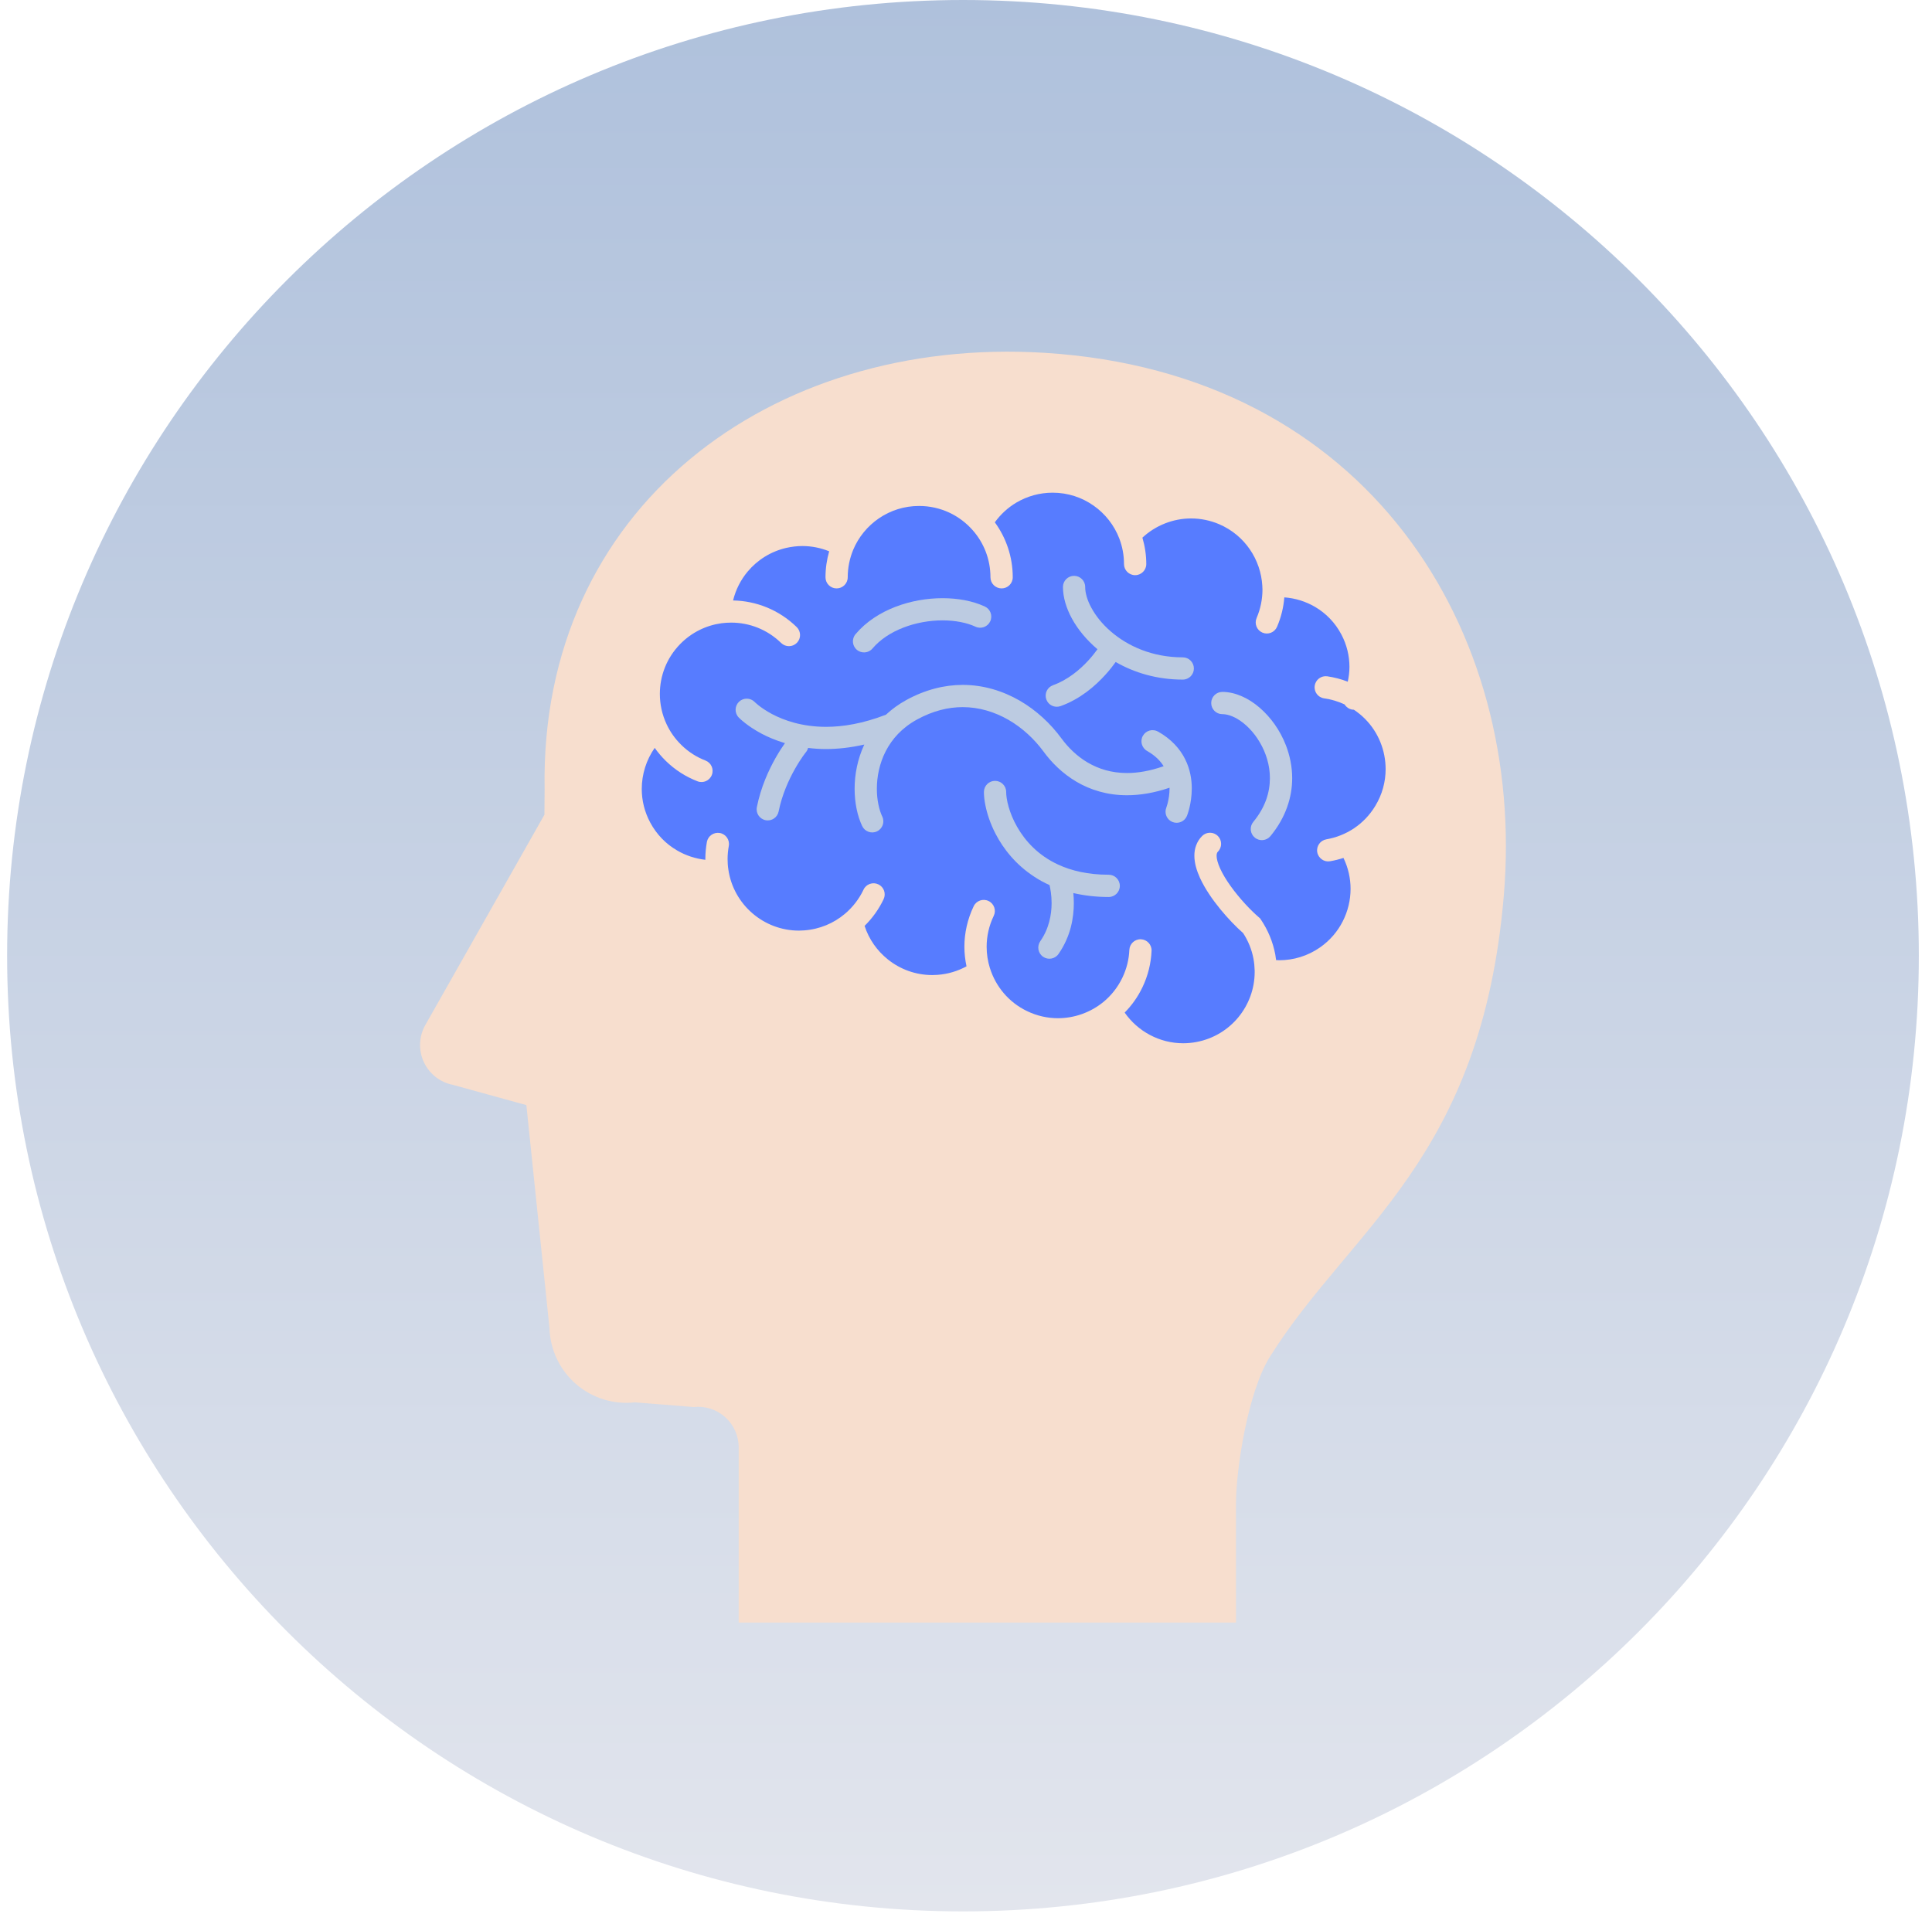
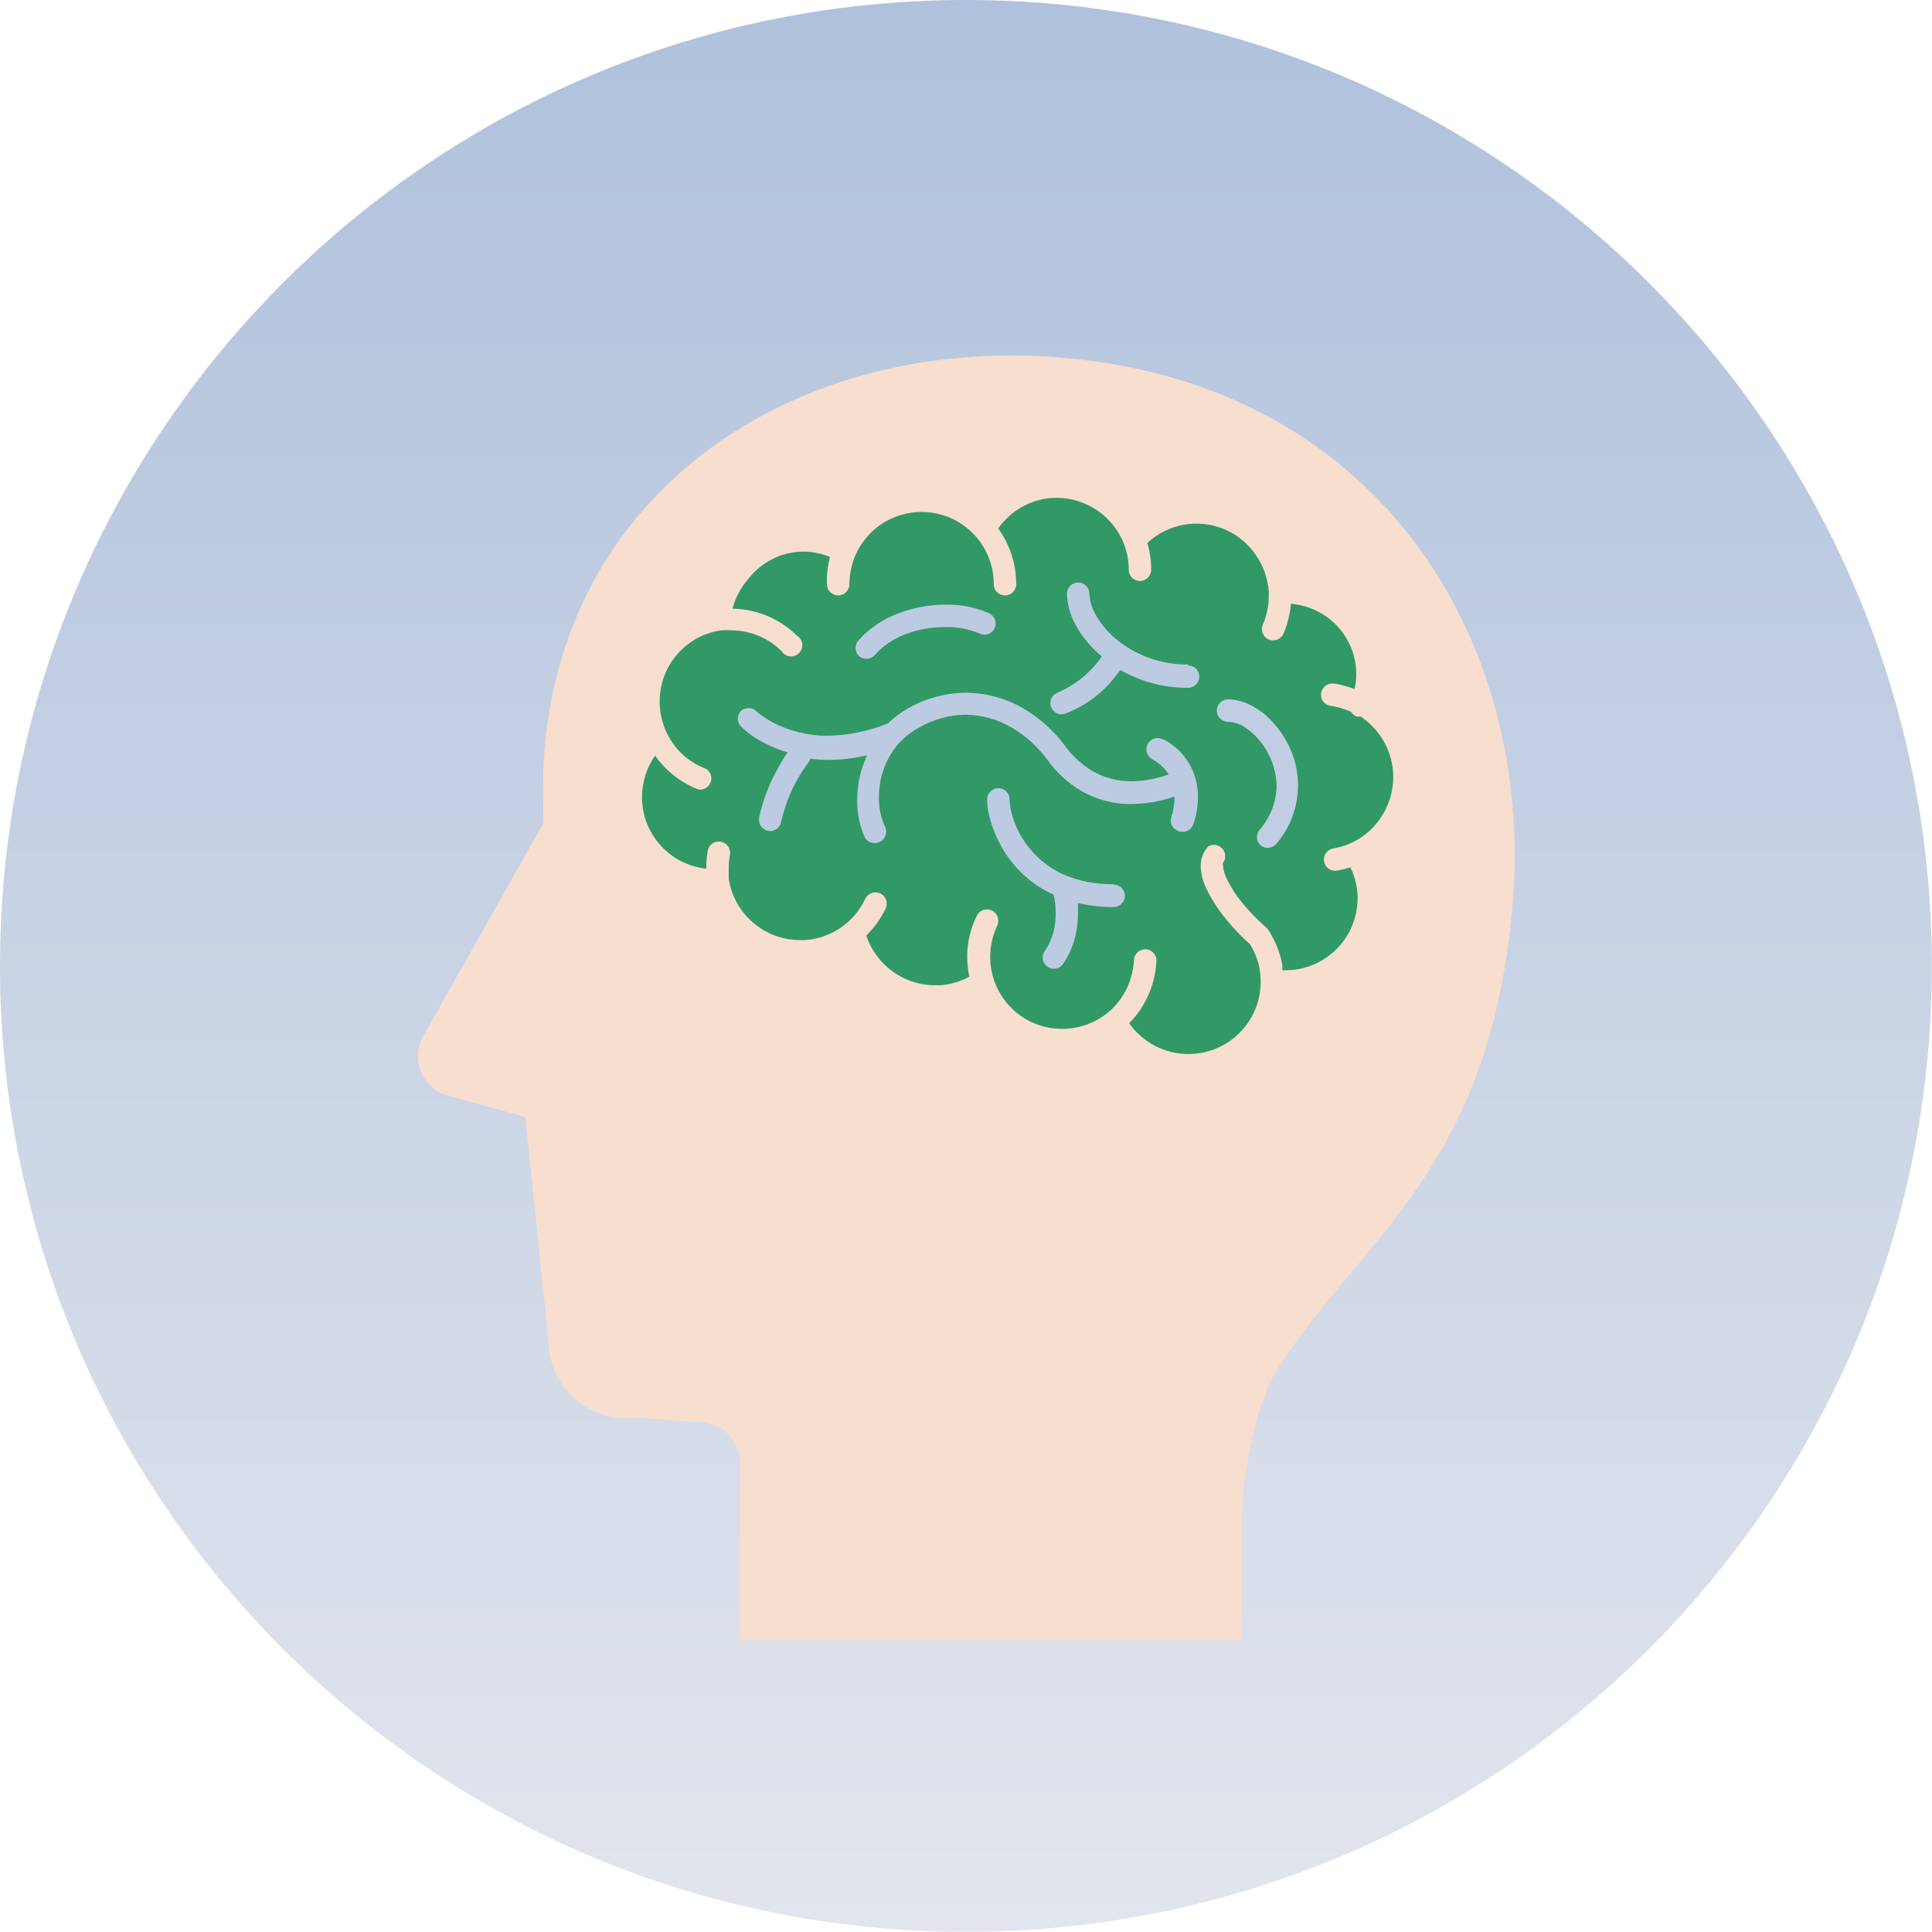
- <svg xmlns="http://www.w3.org/2000/svg" width="127" height="126" viewBox="0 0 127 126" fill="none">
-   <circle cx="63.301" cy="62.833" r="62.833" fill="url(#paint0_linear_4741_2343)" />
-   <circle cx="66.319" cy="54.791" r="26.641" fill="#577CFF" />
-   <path d="M72.88 57.51C71.515 57.51 70.427 57.247 69.554 56.842C68.246 56.236 67.399 55.303 66.866 54.372C66.6 53.909 66.416 53.448 66.301 53.043C66.185 52.639 66.14 52.283 66.141 52.071C66.141 51.665 65.814 51.338 65.409 51.338C65.005 51.338 64.678 51.665 64.678 52.071C64.678 52.334 64.71 52.624 64.775 52.943C64.887 53.503 65.097 54.148 65.442 54.815C65.956 55.809 66.775 56.855 67.999 57.647C68.306 57.85 68.635 58.031 68.992 58.192C69.049 58.435 69.128 58.861 69.127 59.378C69.127 59.752 69.085 60.168 68.972 60.597C68.859 61.025 68.676 61.46 68.38 61.885C68.153 62.219 68.234 62.673 68.567 62.903C68.898 63.132 69.353 63.051 69.583 62.718C69.983 62.142 70.237 61.542 70.387 60.971C70.536 60.399 70.588 59.854 70.588 59.378C70.588 59.14 70.575 58.916 70.556 58.715C71.26 58.877 72.03 58.974 72.88 58.974C73.284 58.974 73.612 58.646 73.612 58.242C73.612 57.838 73.284 57.51 72.88 57.51Z" fill="#BCCBE1" />
-   <path d="M76.123 48.098C75.771 47.902 75.327 48.023 75.127 48.376C74.928 48.726 75.053 49.172 75.405 49.372C75.944 49.681 76.272 50.022 76.492 50.375C75.59 50.691 74.793 50.823 74.085 50.823C73.053 50.822 72.209 50.549 71.494 50.13C70.784 49.713 70.211 49.14 69.775 48.548C69.057 47.568 68.124 46.697 67.023 46.06C65.922 45.427 64.651 45.029 63.284 45.029C62.088 45.029 60.828 45.338 59.577 46.024C59.067 46.303 58.622 46.631 58.237 46.989C56.716 47.575 55.407 47.787 54.297 47.787C52.717 47.784 51.538 47.362 50.749 46.946C50.356 46.737 50.062 46.53 49.871 46.38C49.776 46.303 49.705 46.244 49.662 46.204L49.619 46.162L49.611 46.154C49.33 45.867 48.87 45.859 48.578 46.138C48.288 46.419 48.28 46.88 48.56 47.172C48.602 47.214 49.103 47.726 50.066 48.238C50.487 48.461 51.003 48.679 51.599 48.858C51.441 49.081 51.224 49.408 50.988 49.822C50.536 50.62 50.016 51.743 49.753 53.062C49.671 53.461 49.929 53.845 50.325 53.924C50.721 54.005 51.105 53.745 51.184 53.349C51.406 52.237 51.862 51.246 52.261 50.544C52.461 50.189 52.644 49.912 52.777 49.721C52.844 49.628 52.897 49.555 52.933 49.509C52.951 49.486 52.964 49.47 52.972 49.459L52.983 49.449L52.984 49.446C53.05 49.364 53.094 49.271 53.12 49.172C53.491 49.22 53.882 49.247 54.297 49.247C55.065 49.247 55.908 49.156 56.815 48.951C56.363 49.919 56.179 50.931 56.178 51.857C56.18 52.788 56.358 53.637 56.676 54.311C56.849 54.675 57.285 54.832 57.649 54.659C58.013 54.485 58.17 54.05 57.996 53.685C57.794 53.264 57.638 52.595 57.641 51.857C57.639 51.059 57.814 50.184 58.226 49.383C58.641 48.583 59.282 47.854 60.28 47.306C61.331 46.729 62.338 46.492 63.284 46.49C64.365 46.492 65.382 46.804 66.292 47.327C67.2 47.85 67.992 48.588 68.596 49.411C69.127 50.137 69.839 50.851 70.753 51.391C71.666 51.931 72.788 52.286 74.085 52.284C74.943 52.284 75.874 52.131 76.879 51.79L76.88 51.841C76.88 52.199 76.824 52.525 76.768 52.756C76.742 52.869 76.713 52.962 76.693 53.019C76.684 53.049 76.677 53.071 76.672 53.084L76.668 53.095V53.096C76.52 53.47 76.7 53.893 77.075 54.044C77.45 54.193 77.876 54.01 78.026 53.637C78.046 53.585 78.338 52.853 78.342 51.841C78.342 51.261 78.241 50.579 77.901 49.907C77.566 49.231 76.987 48.585 76.123 48.098Z" fill="#BCCBE1" />
-   <path d="M57.354 42.635C57.858 42.041 58.573 41.574 59.388 41.261C60.203 40.944 61.11 40.787 61.961 40.787C62.788 40.787 63.56 40.939 64.124 41.203C64.493 41.373 64.927 41.212 65.094 40.846C65.263 40.48 65.104 40.044 64.739 39.877C63.922 39.499 62.961 39.33 61.961 39.328C60.933 39.328 59.862 39.512 58.861 39.896C57.865 40.28 56.939 40.867 56.241 41.692C55.978 41.999 56.017 42.46 56.324 42.72C56.633 42.983 57.096 42.943 57.354 42.635Z" fill="#BCCBE1" />
-   <path d="M68.652 23.196C50.632 22.087 35.457 33.423 35.801 51.893L35.788 53.565L27.959 67.39C27.537 68.135 27.499 69.039 27.857 69.817C28.214 70.596 28.922 71.156 29.763 71.322L34.601 72.656L36.12 87.316C36.161 88.729 36.789 90.061 37.855 90.988C38.921 91.917 40.328 92.356 41.732 92.199L45.595 92.507C46.349 92.423 47.104 92.664 47.669 93.171C48.234 93.676 48.558 94.399 48.558 95.158V106.678H81.247C81.247 106.678 81.247 101.092 81.247 98.864C81.247 96.634 82.017 91.539 83.475 89.205C88.775 80.732 97.401 76.224 98.856 58.848C100.313 41.47 89.941 24.507 68.652 23.196ZM90.4 52.994C89.667 54.205 88.482 54.959 87.188 55.182C86.791 55.252 86.522 55.628 86.589 56.027C86.66 56.424 87.038 56.694 87.435 56.623C87.732 56.572 88.024 56.498 88.313 56.405C88.624 57.051 88.78 57.745 88.78 58.436C88.78 59.174 88.604 59.907 88.267 60.57C87.932 61.232 87.435 61.822 86.783 62.281C85.962 62.856 85.029 63.13 84.103 63.132C84.029 63.132 83.957 63.124 83.884 63.122C83.868 63 83.853 62.879 83.832 62.76V62.758C83.672 61.911 83.341 61.136 82.888 60.462L82.833 60.38L82.758 60.315C82.205 59.84 81.471 59.062 80.904 58.268C80.618 57.872 80.376 57.471 80.212 57.114C80.046 56.755 79.97 56.444 79.973 56.26C79.973 56.178 79.985 56.121 80.001 56.084C80.014 56.048 80.028 56.026 80.056 55.997C80.341 55.713 80.341 55.249 80.056 54.962C79.77 54.678 79.308 54.678 79.024 54.962C78.844 55.139 78.709 55.353 78.628 55.581C78.543 55.803 78.512 56.035 78.512 56.26C78.515 56.766 78.668 57.246 78.882 57.722C79.209 58.432 79.695 59.137 80.222 59.781C80.718 60.385 81.243 60.929 81.715 61.345C82.041 61.843 82.279 62.407 82.396 63.028C82.444 63.29 82.469 63.55 82.475 63.799V63.804C82.475 63.836 82.476 63.869 82.476 63.903C82.476 65.007 82.083 66.053 81.407 66.876C80.731 67.697 79.779 68.294 78.65 68.507C78.356 68.563 78.064 68.59 77.776 68.59C76.226 68.591 74.792 67.811 73.93 66.573C74.395 66.102 74.791 65.551 75.091 64.924V64.925C75.466 64.15 75.663 63.329 75.698 62.515C75.716 62.113 75.404 61.772 75.002 61.754C74.596 61.736 74.256 62.05 74.238 62.452C74.212 63.072 74.062 63.694 73.776 64.287L73.775 64.29C73.467 64.925 73.04 65.457 72.53 65.877L72.528 65.878C71.687 66.564 70.628 66.943 69.545 66.943C68.863 66.943 68.17 66.794 67.512 66.475C66.295 65.89 65.449 64.847 65.075 63.654H65.073C64.931 63.201 64.857 62.725 64.857 62.247C64.857 61.564 65.006 60.871 65.324 60.212C65.5 59.848 65.346 59.411 64.982 59.237C64.62 59.062 64.183 59.213 64.007 59.577C63.594 60.436 63.394 61.35 63.394 62.247C63.394 62.682 63.445 63.112 63.534 63.532C62.963 63.843 62.32 64.043 61.625 64.093H61.623C61.509 64.101 61.398 64.106 61.285 64.106C60.187 64.106 59.171 63.725 58.365 63.079C57.661 62.515 57.121 61.757 56.834 60.873C57.347 60.368 57.773 59.773 58.086 59.114C58.258 58.748 58.102 58.314 57.737 58.142C57.373 57.969 56.934 58.124 56.764 58.491C56.475 59.103 56.054 59.647 55.54 60.08C54.807 60.699 53.883 61.096 52.855 61.17H52.854C52.739 61.178 52.628 61.184 52.517 61.184C50.197 61.184 48.216 59.469 47.88 57.177L47.879 57.17V57.166C47.86 57.056 47.848 56.942 47.84 56.824C47.832 56.712 47.828 56.597 47.828 56.484C47.828 56.19 47.856 55.899 47.908 55.618C47.98 55.221 47.718 54.84 47.321 54.766C46.926 54.695 46.543 54.954 46.468 55.351C46.402 55.719 46.366 56.097 46.366 56.484L46.367 56.528C45.71 56.454 45.072 56.244 44.502 55.909C43.779 55.488 43.166 54.87 42.742 54.078C42.364 53.371 42.186 52.618 42.186 51.871C42.186 50.907 42.485 49.961 43.037 49.17C43.25 49.471 43.491 49.754 43.76 50.02C44.378 50.626 45.092 51.074 45.848 51.366C46.225 51.514 46.647 51.326 46.793 50.948C46.941 50.572 46.751 50.149 46.377 50.003C45.798 49.78 45.256 49.439 44.786 48.977V48.976C44.37 48.57 44.048 48.108 43.818 47.613C43.523 46.985 43.375 46.302 43.375 45.624C43.376 44.434 43.819 43.256 44.713 42.343C45.474 41.567 46.433 41.113 47.428 40.975H47.429H47.431C47.644 40.948 47.856 40.934 48.068 40.934C49.255 40.935 50.434 41.382 51.35 42.275C51.639 42.555 52.1 42.553 52.384 42.263C52.666 41.975 52.66 41.514 52.373 41.23C51.208 40.089 49.699 39.505 48.189 39.478C48.359 38.779 48.687 38.128 49.146 37.58C49.783 36.821 50.655 36.259 51.696 36.019C52.051 35.94 52.4 35.9 52.747 35.9C53.359 35.9 53.956 36.023 54.506 36.246C54.35 36.791 54.264 37.363 54.264 37.956C54.264 38.359 54.591 38.685 54.995 38.685C55.398 38.685 55.725 38.359 55.725 37.956C55.725 37.317 55.855 36.707 56.083 36.152C56.436 35.304 57.034 34.582 57.784 34.072C58.537 33.561 59.438 33.265 60.416 33.265C61.826 33.265 63.084 33.881 63.946 34.865C64.672 35.69 65.108 36.77 65.108 37.956C65.108 38.359 65.437 38.685 65.84 38.685C66.244 38.685 66.573 38.359 66.573 37.956C66.573 36.606 66.135 35.353 65.395 34.34C65.774 33.816 66.256 33.371 66.814 33.041C67.512 32.63 68.325 32.392 69.196 32.392C70.2 32.392 71.122 32.705 71.883 33.239C72.647 33.773 73.243 34.531 73.58 35.41H73.579C73.778 35.932 73.886 36.493 73.886 37.085C73.886 37.488 74.215 37.815 74.618 37.815C75.021 37.815 75.351 37.488 75.351 37.085C75.351 36.481 75.258 35.9 75.096 35.348C75.963 34.543 77.111 34.086 78.296 34.086C78.915 34.086 79.543 34.209 80.15 34.468C80.996 34.834 81.675 35.413 82.159 36.119C82.644 36.826 82.928 37.656 82.978 38.515C82.984 38.603 82.988 38.691 82.988 38.779C82.985 39.4 82.863 40.025 82.603 40.633C82.443 41.004 82.615 41.433 82.985 41.592C83.357 41.751 83.785 41.581 83.946 41.21C84.217 40.579 84.373 39.928 84.425 39.275C85.142 39.326 85.84 39.543 86.458 39.908C87.162 40.324 87.765 40.934 88.176 41.715C88.536 42.398 88.705 43.124 88.706 43.844C88.706 44.173 88.666 44.499 88.595 44.819C88.157 44.647 87.701 44.531 87.246 44.464C86.849 44.409 86.477 44.688 86.423 45.088C86.365 45.489 86.644 45.858 87.042 45.913C87.502 45.978 87.955 46.11 88.387 46.314C88.462 46.439 88.578 46.542 88.722 46.605C88.811 46.644 88.906 46.663 88.999 46.663C89.269 46.843 89.514 47.046 89.734 47.267L89.735 47.269C90.613 48.153 91.084 49.347 91.084 50.567C91.084 51.395 90.865 52.233 90.4 52.994Z" fill="#F7DECE" />
-   <path d="M82.806 46.531C82.444 46.218 82.054 45.961 81.642 45.782C81.229 45.599 80.794 45.49 80.349 45.49C79.945 45.49 79.619 45.818 79.619 46.222C79.619 46.626 79.945 46.952 80.349 46.952C80.618 46.952 80.956 47.045 81.316 47.252C81.852 47.559 82.409 48.112 82.811 48.802C83.22 49.493 83.48 50.313 83.477 51.163C83.475 52.096 83.181 53.071 82.383 54.039C82.128 54.349 82.171 54.811 82.482 55.067C82.794 55.326 83.256 55.28 83.512 54.972C84.515 53.759 84.943 52.417 84.942 51.163C84.942 50.401 84.786 49.67 84.531 49.005C84.144 48.007 83.53 47.156 82.806 46.531Z" fill="#C0CDE2" />
-   <path d="M77.75 43.218C75.741 43.218 74.128 42.477 73.011 41.509C72.453 41.026 72.026 40.486 71.746 39.968C71.461 39.451 71.332 38.959 71.335 38.59C71.335 38.187 71.007 37.859 70.605 37.859C70.2 37.859 69.873 38.187 69.873 38.59C69.876 39.276 70.09 39.982 70.461 40.666C70.852 41.38 71.421 42.074 72.142 42.684C71.997 42.885 71.797 43.148 71.539 43.426C70.983 44.034 70.18 44.707 69.22 45.049C68.843 45.183 68.643 45.601 68.779 45.982C68.914 46.363 69.331 46.559 69.713 46.425C71.014 45.958 71.986 45.105 72.648 44.379C72.942 44.057 73.17 43.76 73.34 43.524C74.549 44.221 76.043 44.681 77.75 44.681C78.154 44.681 78.48 44.354 78.48 43.951C78.48 43.547 78.154 43.218 77.75 43.218Z" fill="#BCCBE1" />
+ <svg xmlns="http://www.w3.org/2000/svg" id="Layer_1" data-name="Layer 1" viewBox="0 0 125.66 125.67">
  <defs>
-     <linearGradient id="paint0_linear_4741_2343" x1="63.301" y1="0" x2="63.301" y2="125.665" gradientUnits="userSpaceOnUse">
-       <stop stop-color="#AFC1DC" />
-       <stop offset="1" stop-color="#E2E5ED" />
+     <style>.cls-1{fill:url(#linear-gradient);}.cls-2{fill:#319966;}.cls-3{fill:#bccbe1;}.cls-4{fill:#f7dece;}.cls-5{fill:#c0cde2;}</style>
+     <linearGradient id="linear-gradient" x1="63.3" y1="128" x2="63.3" y2="2.33" gradientTransform="matrix(1, 0, 0, -1, -0.47, 128)" gradientUnits="userSpaceOnUse">
+       <stop offset="0" stop-color="#afc1dc" />
+       <stop offset="1" stop-color="#e2e5ed" />
    </linearGradient>
  </defs>
+   <circle class="cls-1" cx="62.83" cy="62.83" r="62.83" />
+   <circle class="cls-2" cx="65.85" cy="54.79" r="26.64" />
+   <path class="cls-3" d="M72.88,57.51a7.75,7.75,0,0,1-3.33-.67A6.11,6.11,0,0,1,66.3,53a4.06,4.06,0,0,1-.16-1,.73.73,0,1,0-1.46,0,4.76,4.76,0,0,0,.09.87,7.59,7.59,0,0,0,.67,1.87A7.39,7.39,0,0,0,68,57.65a7.82,7.82,0,0,0,1,.54,5.13,5.13,0,0,1,.14,1.19A5,5,0,0,1,69,60.6a4,4,0,0,1-.59,1.29.73.73,0,0,0,1.2.83A5.6,5.6,0,0,0,70.39,61a6.28,6.28,0,0,0,.2-1.59c0-.24,0-.46,0-.67a9.8,9.8,0,0,0,2.32.26.73.73,0,0,0,0-1.46Z" transform="translate(-0.47)" />
+   <path class="cls-3" d="M76.12,48.1a.73.73,0,0,0-.72,1.27,3,3,0,0,1,1.09,1,7.17,7.17,0,0,1-2.4.45,5,5,0,0,1-2.6-.69,6,6,0,0,1-1.72-1.58A9,9,0,0,0,67,46.06a7.51,7.51,0,0,0-3.74-1,7.73,7.73,0,0,0-3.7,1,6.49,6.49,0,0,0-1.34,1,11.06,11.06,0,0,1-3.94.8A7.73,7.73,0,0,1,50.75,47a6.16,6.16,0,0,1-.88-.57l-.21-.18,0,0h0a.74.74,0,0,0-1,0,.73.73,0,0,0,0,1,6.15,6.15,0,0,0,1.51,1.07,8.66,8.66,0,0,0,1.53.62,9.91,9.91,0,0,0-.61,1,11.31,11.31,0,0,0-1.24,3.24.73.73,0,0,0,.57.86.72.72,0,0,0,.86-.57,10,10,0,0,1,1.08-2.81,8.83,8.83,0,0,1,.52-.82l.15-.21,0,0h0a.82.82,0,0,0,.14-.28,8.76,8.76,0,0,0,1.18.08,11.26,11.26,0,0,0,2.52-.3,6.79,6.79,0,0,0-.64,2.91,5.75,5.75,0,0,0,.5,2.45A.73.73,0,1,0,58,53.69a4.36,4.36,0,0,1-.36-1.83,5.37,5.37,0,0,1,.59-2.48,4.8,4.8,0,0,1,2.05-2.07,6.15,6.15,0,0,1,3-.82,6,6,0,0,1,3,.84,7.68,7.68,0,0,1,2.31,2.08,7.23,7.23,0,0,0,2.15,2,6.43,6.43,0,0,0,3.34.89,8.74,8.74,0,0,0,2.79-.49v.05a4.37,4.37,0,0,1-.11.92c0,.11-.06.2-.08.26s0,0,0,.06h0a.72.72,0,0,0,.4.94.74.74,0,0,0,1-.4,5.29,5.29,0,0,0,.31-1.8,4.14,4.14,0,0,0-2.22-3.74Z" transform="translate(-0.47)" />
+   <path class="cls-3" d="M57.35,42.63a5,5,0,0,1,2-1.37A7.13,7.13,0,0,1,62,40.79a5.3,5.3,0,0,1,2.16.41.73.73,0,1,0,.62-1.32A6.64,6.64,0,0,0,62,39.33a8.59,8.59,0,0,0-3.1.57,6.47,6.47,0,0,0-2.62,1.79.74.74,0,0,0,.08,1A.73.73,0,0,0,57.35,42.63Z" transform="translate(-0.47)" />
+   <path class="cls-4" d="M68.65,23.2c-18-1.11-33.19,10.22-32.85,28.69v1.67L28,67.39a2.67,2.67,0,0,0-.1,2.43,2.62,2.62,0,0,0,1.9,1.5l4.84,1.34,1.52,14.66a5,5,0,0,0,5.61,4.88l3.87.31a2.63,2.63,0,0,1,2.07.66,2.7,2.7,0,0,1,.89,2v11.52H81.25V98.86c0-2.23.77-7.32,2.22-9.65,5.3-8.48,13.93-13,15.39-30.36S89.94,24.51,68.65,23.2ZM90.4,53a4.62,4.62,0,0,1-3.21,2.19.73.73,0,1,0,.25,1.44,6.87,6.87,0,0,0,.87-.21,4.65,4.65,0,0,1,.47,2,4.8,4.8,0,0,1-.51,2.13,4.67,4.67,0,0,1-1.49,1.71,4.6,4.6,0,0,1-2.68.85h-.22c0-.12,0-.24,0-.36h0a6.25,6.25,0,0,0-.94-2.3l-.06-.08-.07-.06a13.18,13.18,0,0,1-1.86-2,8.19,8.19,0,0,1-.69-1.16,2.36,2.36,0,0,1-.24-.85.42.42,0,0,1,0-.18.21.21,0,0,1,.06-.08.74.74,0,0,0-1-1,1.63,1.63,0,0,0-.39.62,1.81,1.81,0,0,0-.12.68,3.58,3.58,0,0,0,.37,1.46,9.82,9.82,0,0,0,1.34,2.06,13.3,13.3,0,0,0,1.5,1.56A4.84,4.84,0,0,1,82.4,63a5.12,5.12,0,0,1,.07.77h0s0,.07,0,.1a4.69,4.69,0,0,1-3.83,4.61,5.21,5.21,0,0,1-.87.08,4.71,4.71,0,0,1-3.85-2,6.12,6.12,0,0,0,1.16-1.65h0a6.09,6.09,0,0,0,.61-2.4.73.73,0,1,0-1.46-.07,4.89,4.89,0,0,1-.46,1.84h0a4.65,4.65,0,0,1-1.24,1.59h0a4.73,4.73,0,0,1-5,.6,4.69,4.69,0,0,1-2.44-2.83h0a4.76,4.76,0,0,1,.25-3.44A.73.73,0,1,0,64,59.58a6.07,6.07,0,0,0-.62,2.67,6.87,6.87,0,0,0,.14,1.28,4.67,4.67,0,0,1-1.91.56h0l-.33,0a4.72,4.72,0,0,1-4.46-3.24,6.15,6.15,0,0,0,1.26-1.76.73.73,0,0,0-1.33-.62,4.68,4.68,0,0,1-3.91,2.68h-.33a4.7,4.7,0,0,1-4.64-4h0c0-.11,0-.23,0-.35s0-.22,0-.34a4.91,4.91,0,0,1,.08-.86.73.73,0,0,0-.59-.85.72.72,0,0,0-.85.58,6.09,6.09,0,0,0-.1,1.13v.05a4.92,4.92,0,0,1-1.87-.62,4.7,4.7,0,0,1-1.76-1.83,4.64,4.64,0,0,1-.55-2.21,4.75,4.75,0,0,1,.85-2.7,6.36,6.36,0,0,0,.72.85,6.2,6.2,0,0,0,2.09,1.35A.73.73,0,0,0,46.38,50a4.6,4.6,0,0,1-1.59-1h0a4.7,4.7,0,0,1-1.41-3.36,4.66,4.66,0,0,1,4-4.64h0a4.6,4.6,0,0,1,.64,0,4.71,4.71,0,0,1,3.28,1.34.73.73,0,1,0,1-1,6.12,6.12,0,0,0-4.18-1.75,4.69,4.69,0,0,1,1-1.9A4.62,4.62,0,0,1,51.7,36a4.7,4.7,0,0,1,1-.12,4.57,4.57,0,0,1,1.76.35A6,6,0,0,0,54.26,38a.73.73,0,0,0,1.46,0,5,5,0,0,1,.36-1.81,4.7,4.7,0,0,1,4.34-2.89A4.69,4.69,0,0,1,65.11,38a.73.73,0,0,0,1.46,0,6.12,6.12,0,0,0-1.17-3.62,4.63,4.63,0,0,1,3.8-2,4.72,4.72,0,0,1,4.38,3h0a4.64,4.64,0,0,1,.31,1.68.73.73,0,0,0,1.46,0,6.2,6.2,0,0,0-.25-1.74,4.69,4.69,0,0,1,5.05-.88,4.61,4.61,0,0,1,2,1.65A4.79,4.79,0,0,1,83,38.51c0,.09,0,.18,0,.27a4.66,4.66,0,0,1-.39,1.85.73.73,0,0,0,1.35.58,6.35,6.35,0,0,0,.48-1.94,4.74,4.74,0,0,1,2,.64,4.49,4.49,0,0,1,1.72,1.81,4.48,4.48,0,0,1,.42,3.1,6.58,6.58,0,0,0-1.35-.36.75.75,0,0,0-.83.63.72.72,0,0,0,.62.82,5.09,5.09,0,0,1,1.35.4.74.74,0,0,0,.33.3.92.92,0,0,0,.28,0,4.82,4.82,0,0,1,.73.61h0A4.68,4.68,0,0,1,90.4,53Z" transform="translate(-0.47)" />
+   <path class="cls-5" d="M82.81,46.53a4.94,4.94,0,0,0-1.17-.75,3.23,3.23,0,0,0-1.29-.29.73.73,0,1,0,0,1.46,2,2,0,0,1,1,.3,4.37,4.37,0,0,1,1.49,1.55,4.66,4.66,0,0,1,.67,2.36A4.47,4.47,0,0,1,82.38,54a.74.74,0,0,0,.1,1,.73.73,0,0,0,1-.1,5.83,5.83,0,0,0,1-6A6.42,6.42,0,0,0,82.81,46.53Z" transform="translate(-0.47)" />
+   <path class="cls-3" d="M77.75,43.22A7.16,7.16,0,0,1,73,41.51,5.48,5.48,0,0,1,71.75,40a3,3,0,0,1-.42-1.38.73.73,0,0,0-1.46,0,4.56,4.56,0,0,0,.59,2.08,7.26,7.26,0,0,0,1.68,2,6.65,6.65,0,0,1-2.92,2.37.73.73,0,0,0,.49,1.37,7.34,7.34,0,0,0,2.94-2,9.24,9.24,0,0,0,.69-.86,8.75,8.75,0,0,0,4.41,1.16.73.73,0,1,0,0-1.46Z" transform="translate(-0.47)" />
</svg>
